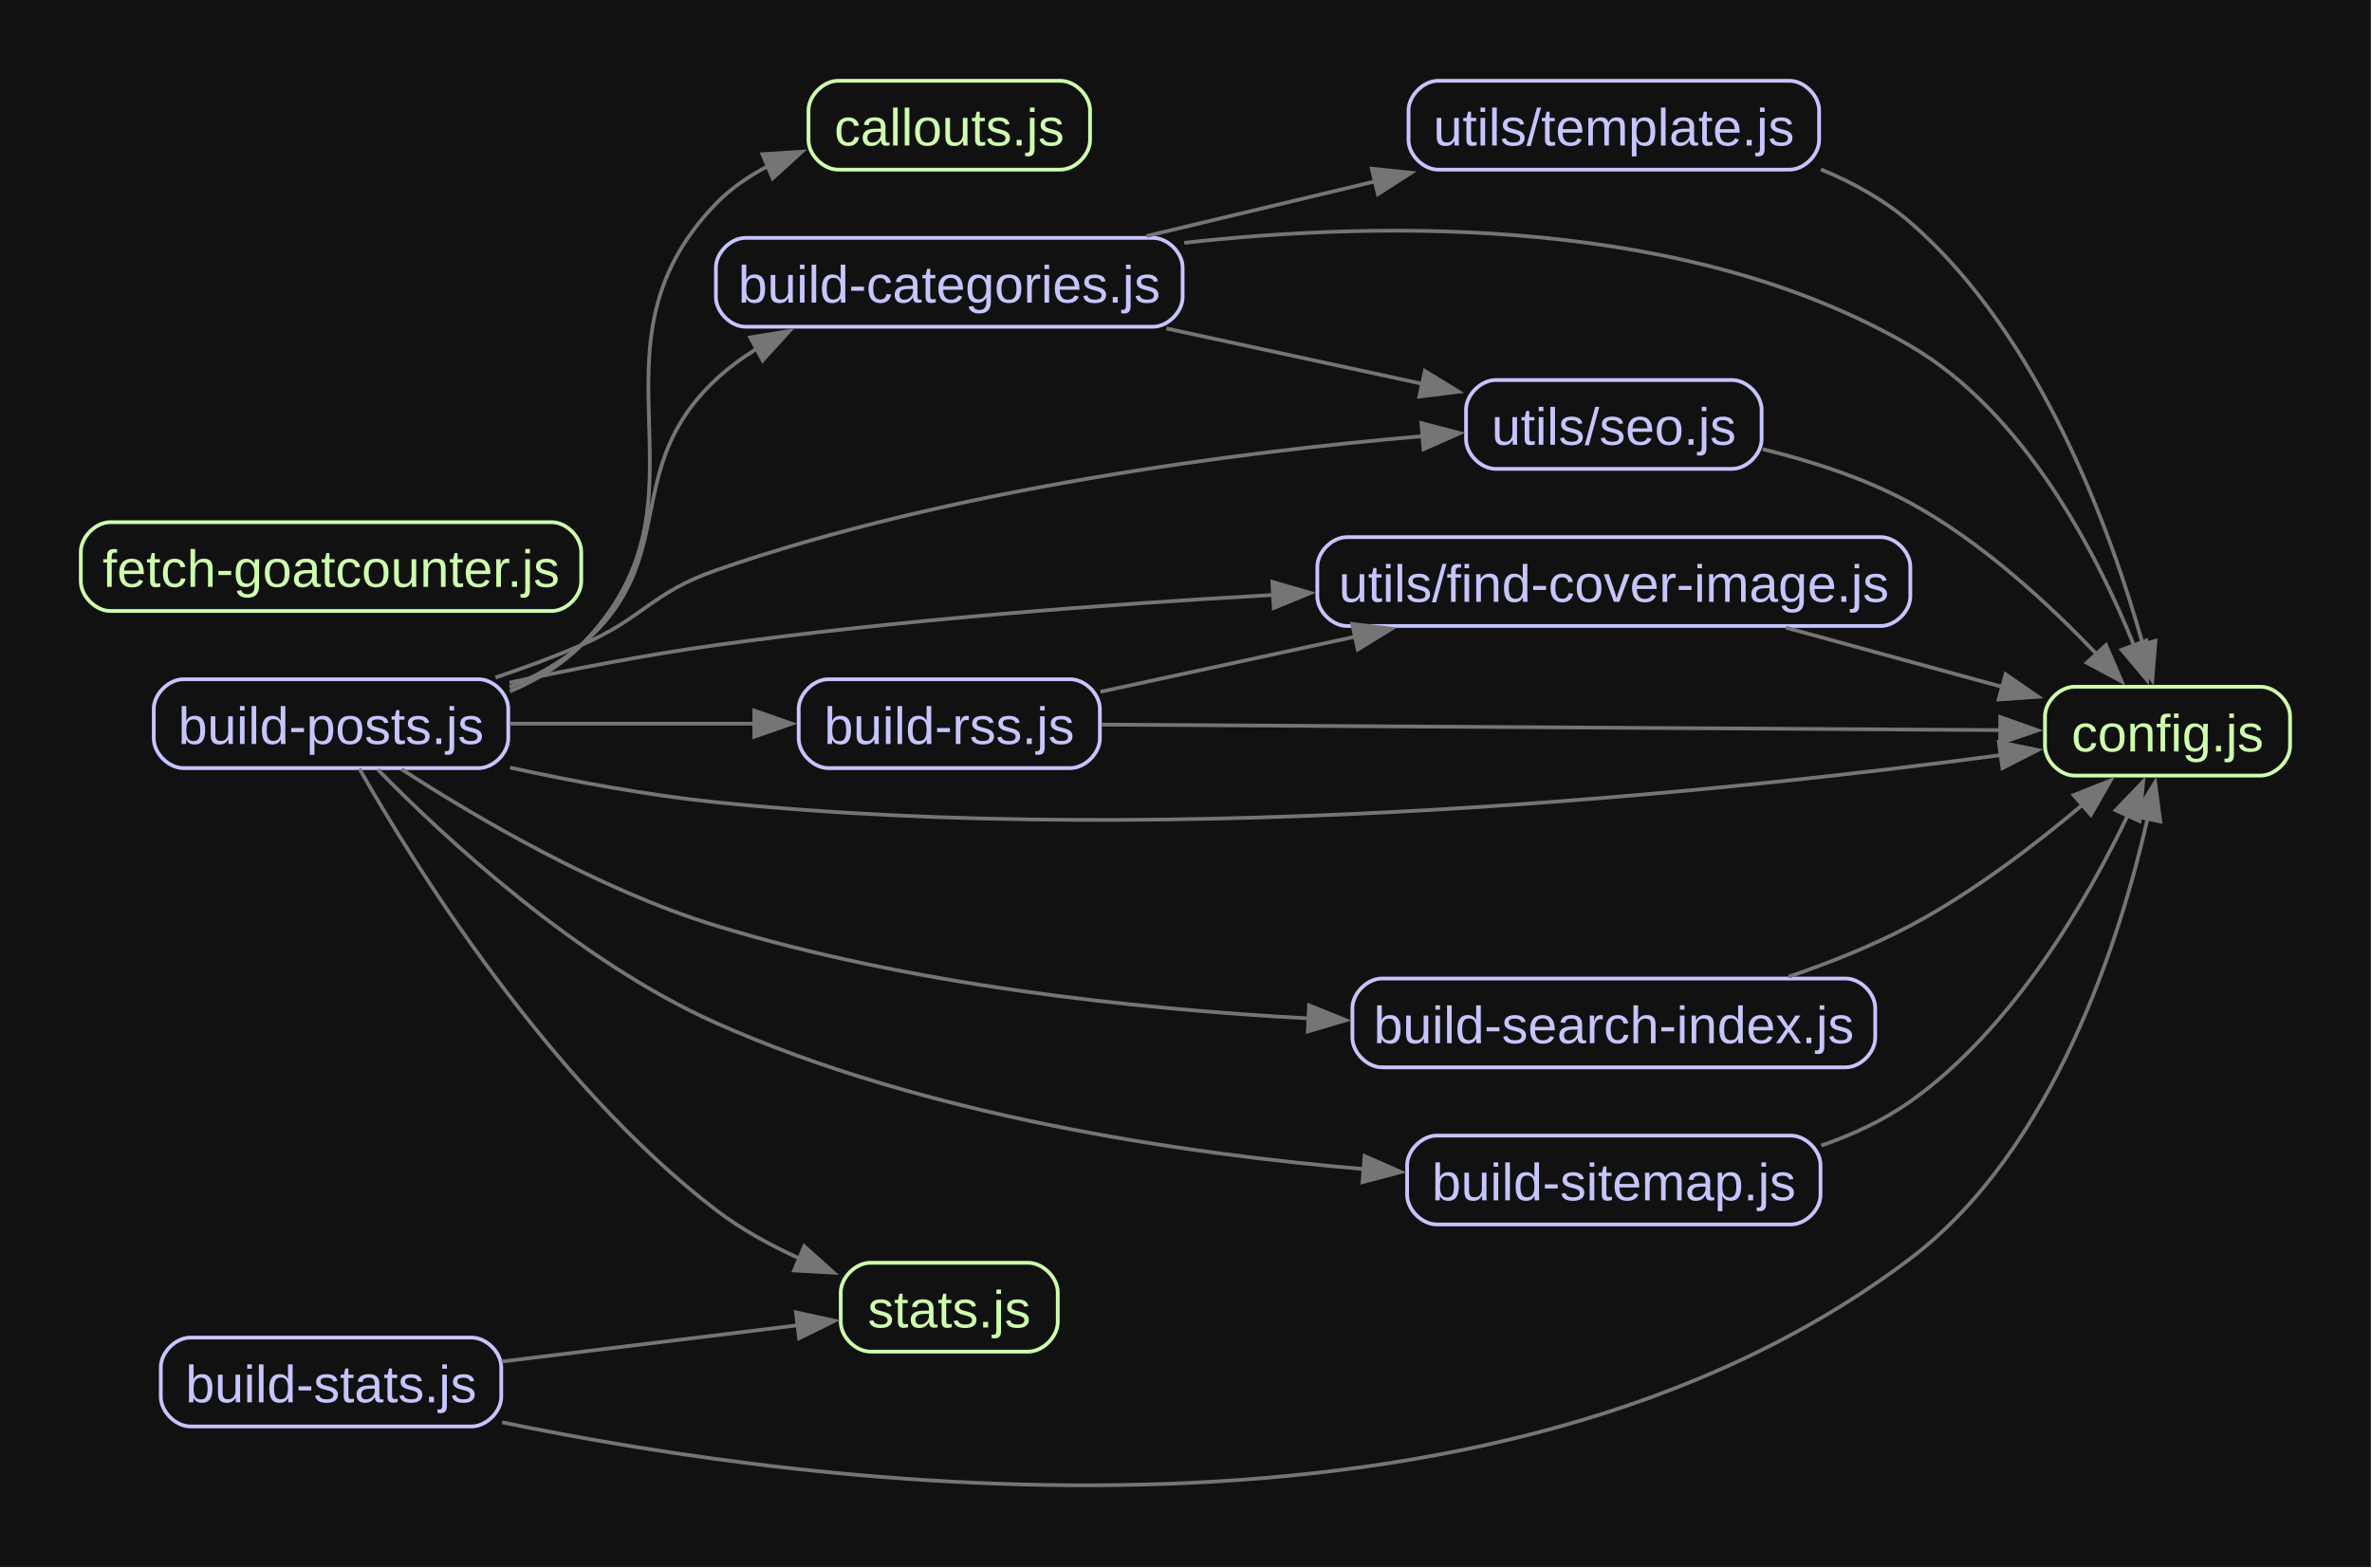
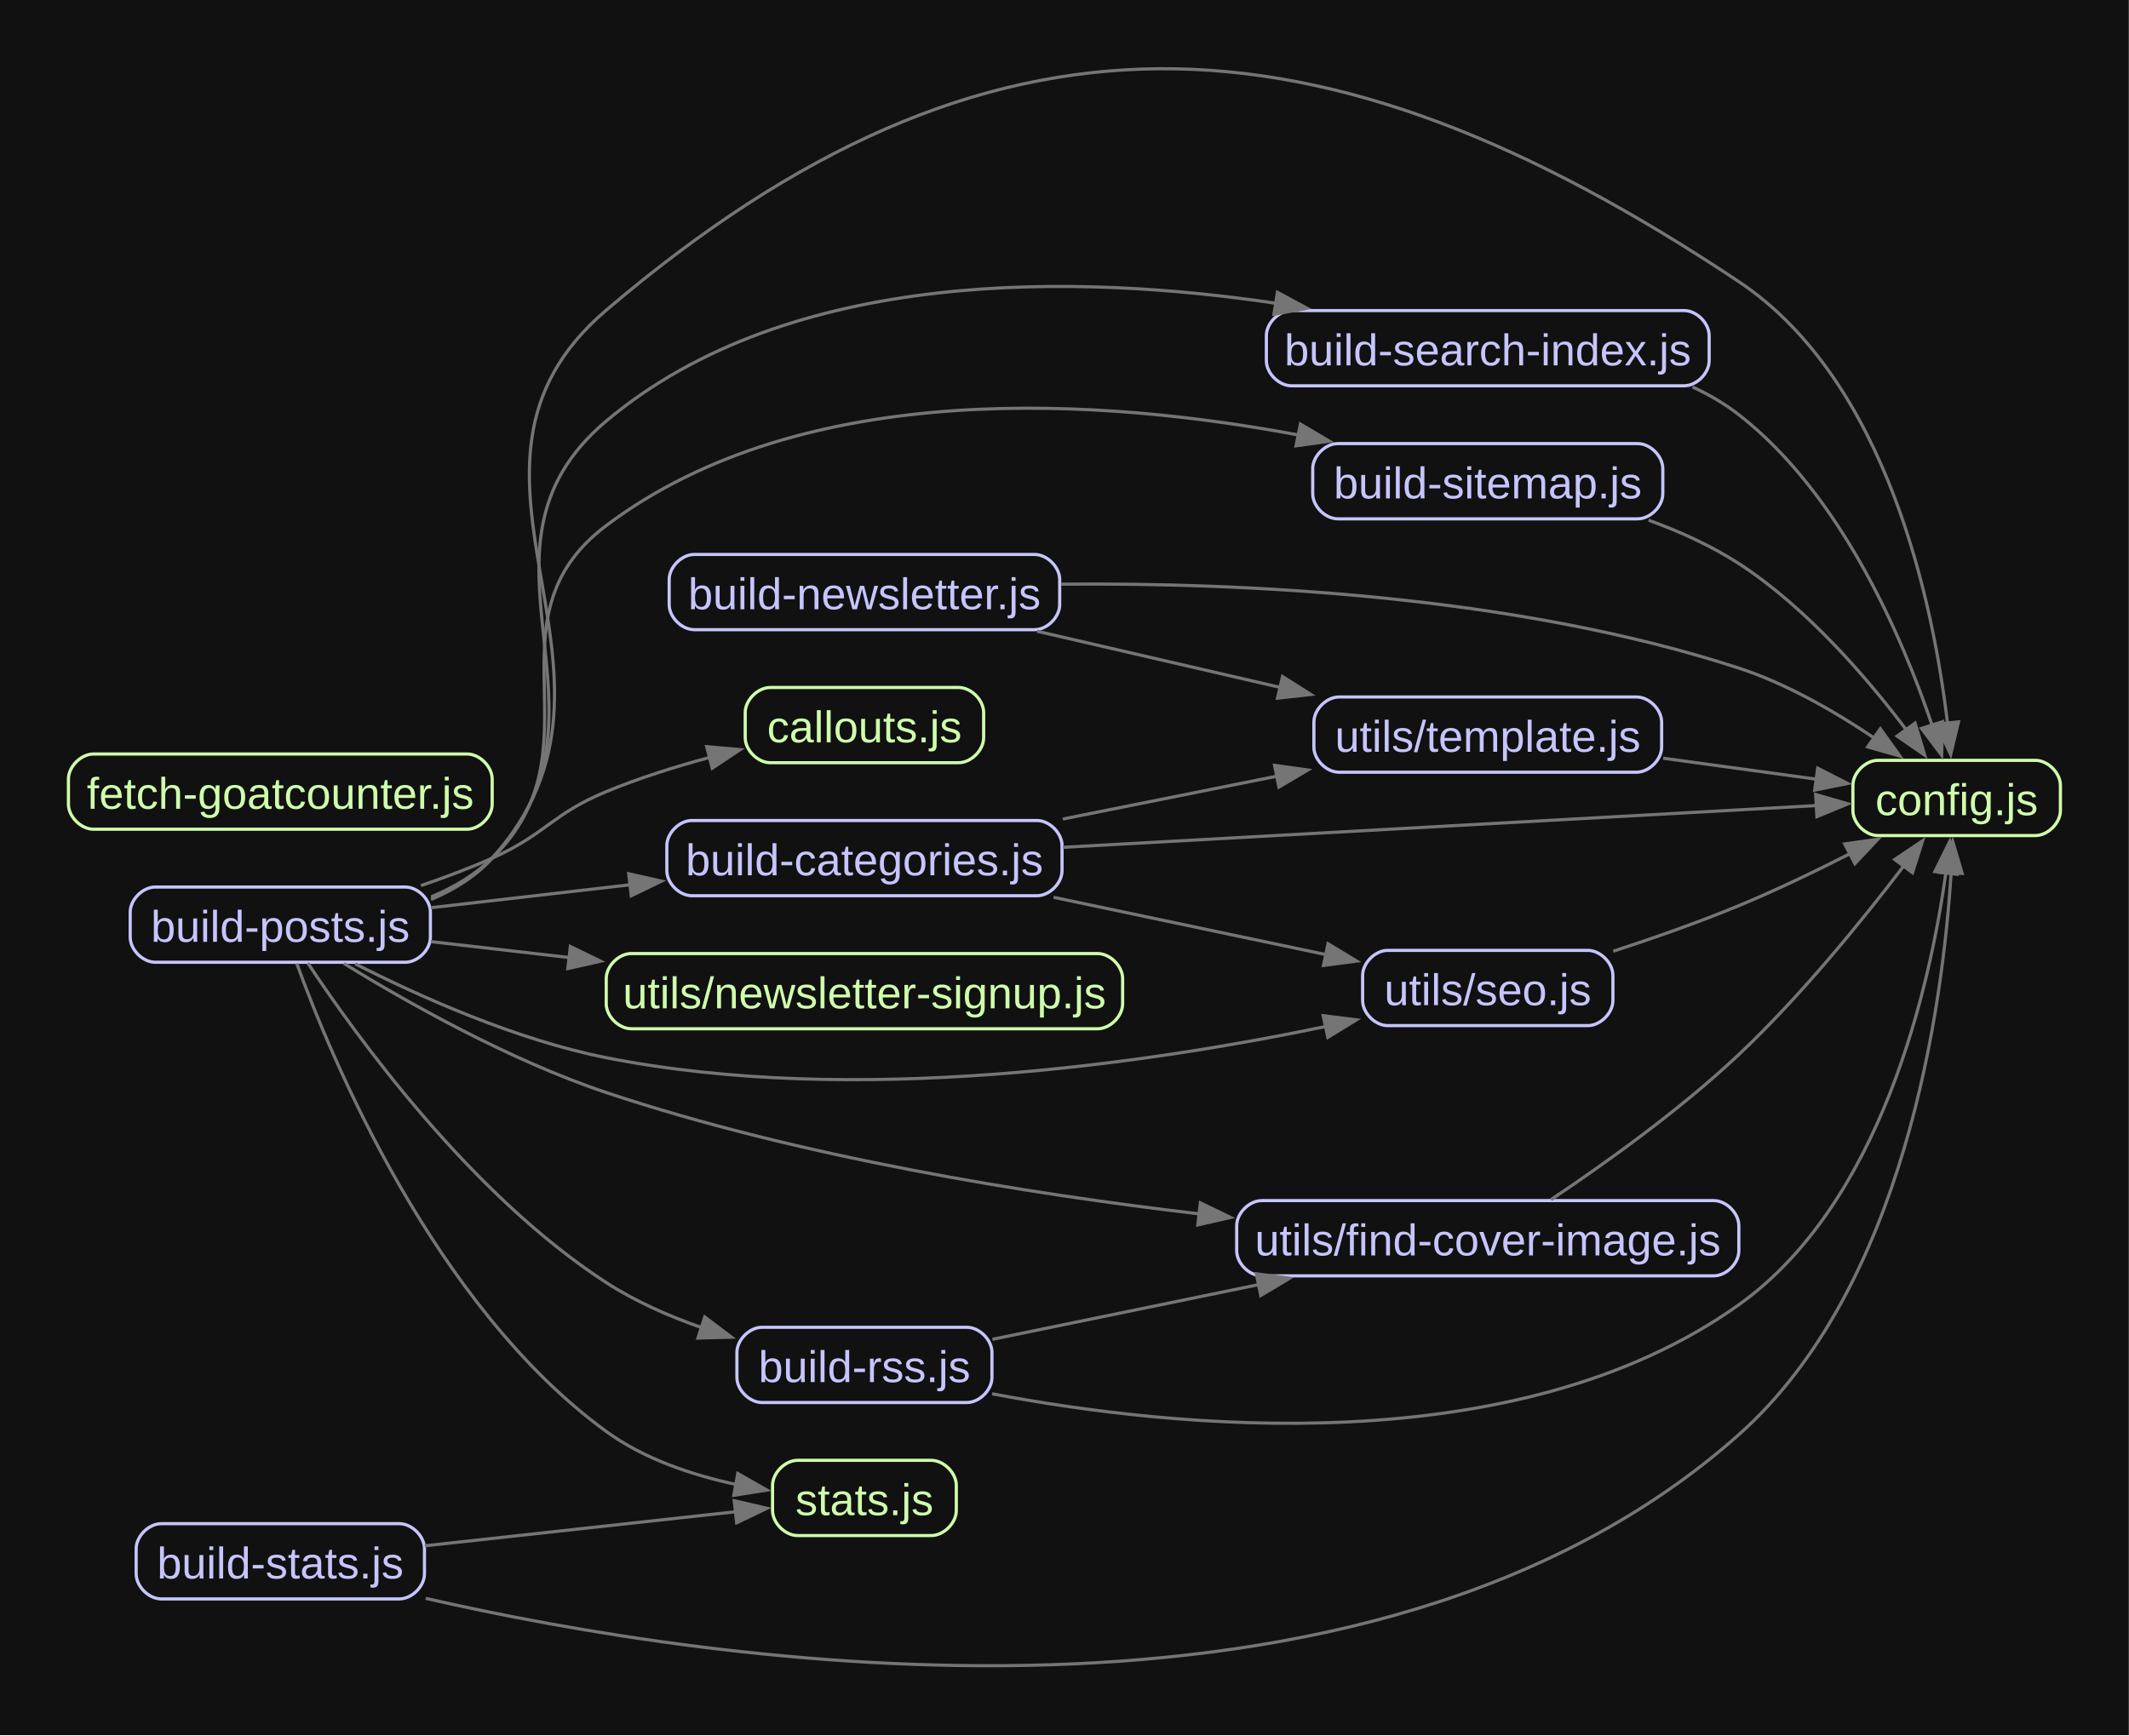
- <svg xmlns="http://www.w3.org/2000/svg" width="634pt" height="419pt" viewBox="0.00 0.00 634.00 419.00">
-   <g id="graph0" class="graph" transform="scale(1 1) rotate(0) translate(21.6 397.33)">
-     <polygon fill="#111111" stroke="none" points="-21.6,21.6 -21.6,-397.33 612.1,-397.33 612.1,21.6 -21.6,21.6" />
+ <svg xmlns="http://www.w3.org/2000/svg" width="672pt" height="548pt" viewBox="0.00 0.00 672.00 548.00">
+   <g id="graph0" class="graph" transform="scale(1 1) rotate(0) translate(21.6 526.21)">
+     <polygon fill="#111111" stroke="none" points="-21.6,21.6 -21.6,-526.21 650.35,-526.21 650.35,21.6 -21.6,21.6" />
    <g id="node1" class="node">
-       <path fill="none" stroke="#c6c5fe" d="M286.58,-333.73C286.58,-333.73 177.67,-333.73 177.67,-333.73 173.71,-333.73 169.75,-329.77 169.75,-325.82 169.75,-325.82 169.75,-317.9 169.75,-317.9 169.75,-313.94 173.71,-309.98 177.67,-309.98 177.67,-309.98 286.58,-309.98 286.58,-309.98 290.54,-309.98 294.5,-313.94 294.5,-317.9 294.5,-317.9 294.5,-325.82 294.5,-325.82 294.5,-329.77 290.54,-333.73 286.58,-333.73" />
-       <text xml:space="preserve" text-anchor="middle" x="232.12" y="-316.43" font-family="Arial" font-size="14.00" fill="#c6c5fe">build-categories.js</text>
+       <path fill="none" stroke="#c6c5fe" d="M305.71,-267.16C305.71,-267.16 196.79,-267.16 196.79,-267.16 192.83,-267.16 188.88,-263.2 188.88,-259.24 188.88,-259.24 188.88,-251.32 188.88,-251.32 188.88,-247.36 192.83,-243.41 196.79,-243.41 196.79,-243.41 305.71,-243.41 305.71,-243.41 309.67,-243.41 313.62,-247.36 313.62,-251.32 313.62,-251.32 313.62,-259.24 313.62,-259.24 313.62,-263.2 309.67,-267.16 305.71,-267.16" />
+       <text xml:space="preserve" text-anchor="middle" x="251.25" y="-249.86" font-family="Arial" font-size="14.00" fill="#c6c5fe">build-categories.js</text>
    </g>
    <g id="node2" class="node">
-       <path fill="none" stroke="#cfffac" d="M582.58,-213.73C582.58,-213.73 532.92,-213.73 532.92,-213.73 528.96,-213.73 525,-209.77 525,-205.82 525,-205.82 525,-197.9 525,-197.9 525,-193.94 528.96,-189.98 532.92,-189.98 532.92,-189.98 582.58,-189.98 582.58,-189.98 586.54,-189.98 590.5,-193.94 590.5,-197.9 590.5,-197.9 590.5,-205.82 590.5,-205.82 590.5,-209.77 586.54,-213.73 582.58,-213.73" />
-       <text xml:space="preserve" text-anchor="middle" x="557.75" y="-196.43" font-family="Arial" font-size="14.00" fill="#cfffac">config.js</text>
+       <path fill="none" stroke="#cfffac" d="M620.83,-286.16C620.83,-286.16 571.17,-286.16 571.17,-286.16 567.21,-286.16 563.25,-282.2 563.25,-278.24 563.25,-278.24 563.25,-270.32 563.25,-270.32 563.25,-266.36 567.21,-262.41 571.17,-262.41 571.17,-262.41 620.83,-262.41 620.83,-262.41 624.79,-262.41 628.75,-266.36 628.75,-270.32 628.75,-270.32 628.75,-278.24 628.75,-278.24 628.75,-282.2 624.79,-286.16 620.83,-286.16" />
+       <text xml:space="preserve" text-anchor="middle" x="596" y="-268.86" font-family="Arial" font-size="14.00" fill="#cfffac">config.js</text>
    </g>
    <g id="edge1" class="edge">
-       <path fill="none" stroke="#757575" d="M294.94,-332.41C349.72,-338.52 429.96,-339.27 489,-304.86 519.65,-286.99 539.01,-249.08 548.85,-224.58" />
-       <polygon fill="#757575" stroke="#757575" points="552.03,-226.08 552.29,-215.49 545.48,-223.61 552.03,-226.08" />
+       <path fill="none" stroke="#757575" d="M313.92,-258.7C382.58,-262.51 491.78,-268.56 551.86,-271.89" />
+       <polygon fill="#757575" stroke="#757575" points="551.5,-275.37 561.68,-272.43 551.89,-268.38 551.5,-275.37" />
    </g>
    <g id="node3" class="node">
-       <path fill="none" stroke="#c6c5fe" d="M441.33,-295.73C441.33,-295.73 378.17,-295.73 378.17,-295.73 374.21,-295.73 370.25,-291.77 370.25,-287.82 370.25,-287.82 370.25,-279.9 370.25,-279.9 370.25,-275.94 374.21,-271.98 378.17,-271.98 378.17,-271.98 441.33,-271.98 441.33,-271.98 445.29,-271.98 449.25,-275.94 449.25,-279.9 449.25,-279.9 449.25,-287.82 449.25,-287.82 449.25,-291.77 445.29,-295.73 441.33,-295.73" />
-       <text xml:space="preserve" text-anchor="middle" x="409.75" y="-278.43" font-family="Arial" font-size="14.00" fill="#c6c5fe">utils/seo.js</text>
+       <path fill="none" stroke="#c6c5fe" d="M479.58,-226.16C479.58,-226.16 416.42,-226.16 416.42,-226.16 412.46,-226.16 408.5,-222.2 408.5,-218.24 408.5,-218.24 408.5,-210.32 408.5,-210.32 408.5,-206.36 412.46,-202.41 416.42,-202.41 416.42,-202.41 479.58,-202.41 479.58,-202.41 483.54,-202.41 487.5,-206.36 487.5,-210.32 487.5,-210.32 487.5,-218.24 487.5,-218.24 487.5,-222.2 483.54,-226.16 479.58,-226.16" />
+       <text xml:space="preserve" text-anchor="middle" x="448" y="-208.86" font-family="Arial" font-size="14.00" fill="#c6c5fe">utils/seo.js</text>
    </g>
    <g id="edge2" class="edge">
-       <path fill="none" stroke="#757575" d="M290.15,-309.52C312.22,-304.74 337.27,-299.32 358.64,-294.7" />
-       <polygon fill="#757575" stroke="#757575" points="359.25,-298.15 368.28,-292.61 357.77,-291.31 359.25,-298.15" />
+       <path fill="none" stroke="#757575" d="M310.95,-242.92C338.36,-237.15 370.66,-230.35 396.91,-224.83" />
+       <polygon fill="#757575" stroke="#757575" points="397.58,-228.26 406.64,-222.78 396.14,-221.41 397.58,-228.26" />
    </g>
    <g id="node4" class="node">
-       <path fill="none" stroke="#c6c5fe" d="M456.71,-375.73C456.71,-375.73 362.79,-375.73 362.79,-375.73 358.83,-375.73 354.88,-371.77 354.88,-367.82 354.88,-367.82 354.88,-359.9 354.88,-359.9 354.88,-355.94 358.83,-351.98 362.79,-351.98 362.79,-351.98 456.71,-351.98 456.71,-351.98 460.67,-351.98 464.62,-355.94 464.62,-359.9 464.62,-359.9 464.62,-367.82 464.62,-367.82 464.62,-371.77 460.67,-375.73 456.71,-375.73" />
-       <text xml:space="preserve" text-anchor="middle" x="409.75" y="-358.43" font-family="Arial" font-size="14.00" fill="#c6c5fe">utils/template.js</text>
+       <path fill="none" stroke="#c6c5fe" d="M494.96,-306.16C494.96,-306.16 401.04,-306.16 401.04,-306.16 397.08,-306.16 393.12,-302.2 393.12,-298.24 393.12,-298.24 393.12,-290.32 393.12,-290.32 393.12,-286.36 397.08,-282.41 401.04,-282.41 401.04,-282.41 494.96,-282.41 494.96,-282.41 498.92,-282.41 502.88,-286.36 502.88,-290.32 502.88,-290.32 502.88,-298.24 502.88,-298.24 502.88,-302.2 498.92,-306.16 494.96,-306.16" />
+       <text xml:space="preserve" text-anchor="middle" x="448" y="-288.86" font-family="Arial" font-size="14.00" fill="#c6c5fe">utils/template.js</text>
    </g>
    <g id="edge3" class="edge">
-       <path fill="none" stroke="#757575" d="M284.87,-334.23C304.08,-338.83 326.07,-344.09 346.15,-348.89" />
-       <polygon fill="#757575" stroke="#757575" points="345.06,-352.23 355.6,-351.15 346.69,-345.42 345.06,-352.23" />
+       <path fill="none" stroke="#757575" d="M313.87,-267.62C335.41,-271.93 359.66,-276.79 381.51,-281.17" />
+       <polygon fill="#757575" stroke="#757575" points="380.71,-284.57 391.2,-283.11 382.08,-277.71 380.71,-284.57" />
+     </g>
+     <g id="edge23" class="edge">
+       <path fill="none" stroke="#757575" d="M487.61,-225.89C500.38,-230.05 514.55,-235.02 527.25,-240.28 538.95,-245.13 551.43,-251.14 562.45,-256.75" />
+       <polygon fill="#757575" stroke="#757575" points="560.66,-259.76 571.15,-261.26 563.88,-253.55 560.66,-259.76" />
+     </g>
+     <g id="edge24" class="edge">
+       <path fill="none" stroke="#757575" d="M503.37,-286.83C519.39,-284.64 536.69,-282.27 551.9,-280.18" />
+       <polygon fill="#757575" stroke="#757575" points="552.14,-283.68 561.57,-278.86 551.19,-276.75 552.14,-283.68" />
+     </g>
+     <g id="node5" class="node">
+       <path fill="none" stroke="#c6c5fe" d="M304.96,-351.16C304.96,-351.16 197.54,-351.16 197.54,-351.16 193.58,-351.16 189.62,-347.2 189.62,-343.24 189.62,-343.24 189.62,-335.32 189.62,-335.32 189.62,-331.36 193.58,-327.41 197.54,-327.41 197.54,-327.41 304.96,-327.41 304.96,-327.41 308.92,-327.41 312.88,-331.36 312.88,-335.32 312.88,-335.32 312.88,-343.24 312.88,-343.24 312.88,-347.2 308.92,-351.16 304.96,-351.16" />
+       <text xml:space="preserve" text-anchor="middle" x="251.25" y="-333.86" font-family="Arial" font-size="14.00" fill="#c6c5fe">build-newsletter.js</text>
+     </g>
+     <g id="edge4" class="edge">
+       <path fill="none" stroke="#757575" d="M313.37,-341.78C370.16,-342.3 456.41,-338.41 527.25,-315.28 542.51,-310.3 557.95,-301.33 570.22,-293.05" />
+       <polygon fill="#757575" stroke="#757575" points="571.92,-296.13 578.09,-287.51 567.9,-290.4 571.92,-296.13" />
+     </g>
+     <g id="edge5" class="edge">
+       <path fill="none" stroke="#757575" d="M305.72,-326.92C329.45,-321.44 357.58,-314.94 382.47,-309.19" />
+       <polygon fill="#757575" stroke="#757575" points="383.22,-312.61 392.17,-306.95 381.64,-305.79 383.22,-312.61" />
+     </g>
+     <g id="node6" class="node">
+       <path fill="none" stroke="#c6c5fe" d="M106.33,-246.16C106.33,-246.16 27.42,-246.16 27.42,-246.16 23.46,-246.16 19.5,-242.2 19.5,-238.24 19.5,-238.24 19.5,-230.32 19.5,-230.32 19.5,-226.36 23.46,-222.41 27.42,-222.41 27.42,-222.41 106.33,-222.41 106.33,-222.41 110.29,-222.41 114.25,-226.36 114.25,-230.32 114.25,-230.32 114.25,-238.24 114.25,-238.24 114.25,-242.2 110.29,-246.16 106.33,-246.16" />
+       <text xml:space="preserve" text-anchor="middle" x="66.88" y="-228.86" font-family="Arial" font-size="14.00" fill="#c6c5fe">build-posts.js</text>
+     </g>
+     <g id="edge6" class="edge">
+       <path fill="none" stroke="#757575" d="M114.37,-239.63C133.51,-241.84 156.15,-244.44 177.4,-246.89" />
+       <polygon fill="#757575" stroke="#757575" points="176.85,-250.35 187.19,-248.02 177.65,-243.4 176.85,-250.35" />
+     </g>
+     <g id="edge11" class="edge">
+       <path fill="none" stroke="#757575" d="M114.44,-242.23C121.71,-245.28 128.53,-249.49 133.75,-255.28 186.34,-313.61 109.96,-377.36 169.75,-428.28 290.76,-531.33 395.04,-525.5 527.25,-437.28 574.43,-405.8 588.8,-334.64 593.14,-297.63" />
+       <polygon fill="#757575" stroke="#757575" points="596.59,-298.3 594.11,-288 589.63,-297.6 596.59,-298.3" />
+     </g>
+     <g id="edge15" class="edge">
+       <path fill="none" stroke="#757575" d="M90.53,-221.91C110.66,-211.68 141.23,-197.93 169.75,-192.28 248.18,-176.75 341.15,-190.51 397.03,-202.17" />
+       <polygon fill="#757575" stroke="#757575" points="396.05,-205.54 406.56,-204.23 397.52,-198.7 396.05,-205.54" />
+     </g>
+     <g id="node7" class="node">
+       <path fill="none" stroke="#c6c5fe" d="M283.58,-107.16C283.58,-107.16 218.92,-107.16 218.92,-107.16 214.96,-107.16 211,-103.2 211,-99.24 211,-99.24 211,-91.32 211,-91.32 211,-87.36 214.96,-83.41 218.92,-83.41 218.92,-83.41 283.58,-83.41 283.58,-83.41 287.54,-83.41 291.5,-87.36 291.5,-91.32 291.5,-91.32 291.5,-99.24 291.5,-99.24 291.5,-103.2 287.54,-107.16 283.58,-107.16" />
+       <text xml:space="preserve" text-anchor="middle" x="251.25" y="-89.86" font-family="Arial" font-size="14.00" fill="#c6c5fe">build-rss.js</text>
+     </g>
+     <g id="edge7" class="edge">
+       <path fill="none" stroke="#757575" d="M75.57,-222.15C90.79,-199.15 126.96,-148.99 169.75,-121.28 178.9,-115.35 189.51,-110.68 199.96,-107.03" />
+       <polygon fill="#757575" stroke="#757575" points="200.84,-110.42 209.29,-104.04 198.7,-103.76 200.84,-110.42" />
+     </g>
+     <g id="node8" class="node">
+       <path fill="none" stroke="#c6c5fe" d="M509.96,-428.16C509.96,-428.16 386.04,-428.16 386.04,-428.16 382.08,-428.16 378.12,-424.2 378.12,-420.24 378.12,-420.24 378.12,-412.32 378.12,-412.32 378.12,-408.36 382.08,-404.41 386.04,-404.41 386.04,-404.41 509.96,-404.41 509.96,-404.41 513.92,-404.41 517.88,-408.36 517.88,-412.32 517.88,-412.32 517.88,-420.24 517.88,-420.24 517.88,-424.2 513.92,-428.16 509.96,-428.16" />
+       <text xml:space="preserve" text-anchor="middle" x="448" y="-410.86" font-family="Arial" font-size="14.00" fill="#c6c5fe">build-search-index.js</text>
+     </g>
+     <g id="edge8" class="edge">
+       <path fill="none" stroke="#757575" d="M114.54,-242.59C121.7,-245.6 128.46,-249.7 133.75,-255.28 177.36,-301.28 121.24,-352.49 169.75,-393.28 227.95,-442.22 319.44,-439.66 381.25,-430.44" />
+       <polygon fill="#757575" stroke="#757575" points="381.61,-433.92 390.94,-428.89 380.51,-427.01 381.61,-433.92" />
+     </g>
+     <g id="node9" class="node">
+       <path fill="none" stroke="#c6c5fe" d="M495.33,-386.16C495.33,-386.16 400.67,-386.16 400.67,-386.16 396.71,-386.16 392.75,-382.2 392.75,-378.24 392.75,-378.24 392.75,-370.32 392.75,-370.32 392.75,-366.36 396.71,-362.41 400.67,-362.41 400.67,-362.41 495.33,-362.41 495.33,-362.41 499.29,-362.41 503.25,-366.36 503.25,-370.32 503.25,-370.32 503.25,-378.24 503.25,-378.24 503.25,-382.2 499.29,-386.16 495.33,-386.16" />
+       <text xml:space="preserve" text-anchor="middle" x="448" y="-368.86" font-family="Arial" font-size="14.00" fill="#c6c5fe">build-sitemap.js</text>
+     </g>
+     <g id="edge9" class="edge">
+       <path fill="none" stroke="#757575" d="M114.53,-243.07C121.61,-246.03 128.34,-249.99 133.75,-255.28 169.01,-289.78 130.34,-330.6 169.75,-360.28 232.45,-407.5 327.58,-400.3 388.51,-388.82" />
+       <polygon fill="#757575" stroke="#757575" points="388.86,-392.32 397.99,-386.93 387.49,-385.45 388.86,-392.32" />
+     </g>
+     <g id="node10" class="node">
+       <path fill="none" stroke="#cfffac" d="M280.96,-309.16C280.96,-309.16 221.54,-309.16 221.54,-309.16 217.58,-309.16 213.62,-305.2 213.62,-301.24 213.62,-301.24 213.62,-293.32 213.62,-293.32 213.62,-289.36 217.58,-285.41 221.54,-285.41 221.54,-285.41 280.96,-285.41 280.96,-285.41 284.92,-285.41 288.88,-289.36 288.88,-293.32 288.88,-293.32 288.88,-301.24 288.88,-301.24 288.88,-305.2 284.92,-309.16 280.96,-309.16" />
+       <text xml:space="preserve" text-anchor="middle" x="251.25" y="-291.86" font-family="Arial" font-size="14.00" fill="#cfffac">callouts.js</text>
+     </g>
+     <g id="edge10" class="edge">
+       <path fill="none" stroke="#757575" d="M111.26,-246.61C118.86,-249.2 126.62,-252.11 133.75,-255.28 150.68,-262.81 152.63,-269.21 169.75,-276.28 180.05,-280.54 191.46,-284.13 202.37,-287.08" />
+       <polygon fill="#757575" stroke="#757575" points="201.47,-290.47 212.03,-289.55 203.21,-283.68 201.47,-290.47" />
+     </g>
+     <g id="node11" class="node">
+       <path fill="none" stroke="#cfffac" d="M272.33,-65.16C272.33,-65.16 230.17,-65.16 230.17,-65.16 226.21,-65.16 222.25,-61.2 222.25,-57.24 222.25,-57.24 222.25,-49.32 222.25,-49.32 222.25,-45.36 226.21,-41.41 230.17,-41.41 230.17,-41.41 272.33,-41.41 272.33,-41.41 276.29,-41.41 280.25,-45.36 280.25,-49.32 280.25,-49.32 280.25,-57.24 280.25,-57.24 280.25,-61.2 276.29,-65.16 272.33,-65.16" />
+       <text xml:space="preserve" text-anchor="middle" x="251.25" y="-47.86" font-family="Arial" font-size="14.00" fill="#cfffac">stats.js</text>
+     </g>
+     <g id="edge12" class="edge">
+       <path fill="none" stroke="#757575" d="M72.06,-222.05C83,-191.95 115.45,-113.83 169.75,-74.28 181.61,-65.64 196.73,-60.55 210.65,-57.56" />
+       <polygon fill="#757575" stroke="#757575" points="211.27,-61 220.48,-55.77 210.02,-54.12 211.27,-61" />
+     </g>
+     <g id="node12" class="node">
+       <path fill="none" stroke="#c6c5fe" d="M519.33,-147.16C519.33,-147.16 376.67,-147.16 376.67,-147.16 372.71,-147.16 368.75,-143.2 368.75,-139.24 368.75,-139.24 368.75,-131.32 368.75,-131.32 368.75,-127.36 372.71,-123.41 376.67,-123.41 376.67,-123.41 519.33,-123.41 519.33,-123.41 523.29,-123.41 527.25,-127.36 527.25,-131.32 527.25,-131.32 527.25,-139.24 527.25,-139.24 527.25,-143.2 523.29,-147.16 519.33,-147.16" />
+       <text xml:space="preserve" text-anchor="middle" x="448" y="-129.86" font-family="Arial" font-size="14.00" fill="#c6c5fe">utils/find-cover-image.js</text>
+     </g>
+     <g id="edge13" class="edge">
+       <path fill="none" stroke="#757575" d="M86.97,-222C106.86,-209.78 139.3,-191.44 169.75,-181.28 230.59,-160.98 302.04,-149.4 357.17,-142.94" />
+       <polygon fill="#757575" stroke="#757575" points="357.28,-146.45 366.82,-141.84 356.49,-139.49 357.28,-146.45" />
+     </g>
+     <g id="node13" class="node">
+       <path fill="none" stroke="#cfffac" d="M324.83,-225.16C324.83,-225.16 177.67,-225.16 177.67,-225.16 173.71,-225.16 169.75,-221.2 169.75,-217.24 169.75,-217.24 169.75,-209.32 169.75,-209.32 169.75,-205.36 173.71,-201.41 177.67,-201.41 177.67,-201.41 324.83,-201.41 324.83,-201.41 328.79,-201.41 332.75,-205.36 332.75,-209.32 332.75,-209.32 332.75,-217.24 332.75,-217.24 332.75,-221.2 328.79,-225.16 324.83,-225.16" />
+       <text xml:space="preserve" text-anchor="middle" x="251.25" y="-207.86" font-family="Arial" font-size="14.00" fill="#cfffac">utils/newsletter-signup.js</text>
+     </g>
+     <g id="edge14" class="edge">
+       <path fill="none" stroke="#757575" d="M114.37,-228.93C127.87,-227.37 143.11,-225.62 158.38,-223.86" />
+       <polygon fill="#757575" stroke="#757575" points="158.43,-227.38 167.97,-222.75 157.63,-220.42 158.43,-227.38" />
+     </g>
+     <g id="edge16" class="edge">
+       <path fill="none" stroke="#757575" d="M291.55,-86.17C349.06,-75.25 456.93,-64.12 527.25,-114.28 572.28,-146.4 587.56,-214.6 592.61,-250.71" />
+       <polygon fill="#757575" stroke="#757575" points="589.12,-251.03 593.81,-260.53 596.07,-250.18 589.12,-251.03" />
+     </g>
+     <g id="edge17" class="edge">
+       <path fill="none" stroke="#757575" d="M291.66,-103.37C315.8,-108.33 347.41,-114.82 375.81,-120.66" />
+       <polygon fill="#757575" stroke="#757575" points="374.94,-124.05 385.44,-122.64 376.35,-117.2 374.94,-124.05" />
+     </g>
+     <g id="edge18" class="edge">
+       <path fill="none" stroke="#757575" d="M512.63,-404.04C517.85,-401.62 522.81,-398.74 527.25,-395.28 559.69,-370.04 578.99,-324.64 588.26,-297.21" />
+       <polygon fill="#757575" stroke="#757575" points="591.56,-298.36 591.26,-287.77 584.89,-296.24 591.56,-298.36" />
+     </g>
+     <g id="edge19" class="edge">
+       <path fill="none" stroke="#757575" d="M498.76,-361.98C508.63,-358.4 518.6,-353.89 527.25,-348.28 548.75,-334.34 567.92,-311.98 580.33,-295.49" />
+       <polygon fill="#757575" stroke="#757575" points="582.88,-297.93 585.93,-287.78 577.22,-293.81 582.88,-297.93" />
+     </g>
+     <g id="edge22" class="edge">
+       <path fill="none" stroke="#757575" d="M467.99,-147.49C484.47,-158.51 508.55,-175.65 527.25,-193.28 546.87,-211.78 566.32,-235.77 579.31,-252.83" />
+       <polygon fill="#757575" stroke="#757575" points="576.46,-254.86 585.26,-260.77 582.06,-250.67 576.46,-254.86" />
+     </g>
+     <g id="node14" class="node">
+       <path fill="none" stroke="#c6c5fe" d="M104.46,-45.16C104.46,-45.16 29.29,-45.16 29.29,-45.16 25.33,-45.16 21.38,-41.2 21.38,-37.24 21.38,-37.24 21.38,-29.32 21.38,-29.32 21.38,-25.36 25.33,-21.41 29.29,-21.41 29.29,-21.41 104.46,-21.41 104.46,-21.41 108.42,-21.41 112.38,-25.36 112.38,-29.32 112.38,-29.32 112.38,-37.24 112.38,-37.24 112.38,-41.2 108.42,-45.16 104.46,-45.16" />
+       <text xml:space="preserve" text-anchor="middle" x="66.88" y="-27.86" font-family="Arial" font-size="14.00" fill="#c6c5fe">build-stats.js</text>
    </g>
    <g id="edge20" class="edge">
-       <path fill="none" stroke="#757575" d="M449.54,-277.25C462.58,-274.06 476.89,-269.44 489,-262.86 508.17,-252.45 526.33,-235.57 539.02,-222.2" />
-       <polygon fill="#757575" stroke="#757575" points="541.31,-224.88 545.5,-215.14 536.16,-220.14 541.31,-224.88" />
+       <path fill="none" stroke="#757575" d="M112.77,-21.58C203.53,-0.88 410.13,30.84 527.25,-73.28 579.74,-119.94 591.62,-208.64 594.27,-250.84" />
+       <polygon fill="#757575" stroke="#757575" points="590.76,-250.79 594.75,-260.61 597.75,-250.45 590.76,-250.79" />
    </g>
    <g id="edge21" class="edge">
-       <path fill="none" stroke="#757575" d="M465.1,-352.05C473.73,-348.49 482.08,-343.86 489,-337.86 523.85,-307.62 542.7,-255.22 551.15,-225.05" />
-       <polygon fill="#757575" stroke="#757575" points="554.52,-225.99 553.68,-215.43 547.75,-224.21 554.52,-225.99" />
+       <path fill="none" stroke="#757575" d="M112.49,-38.17C142.52,-41.47 181.76,-45.77 210.68,-48.94" />
+       <polygon fill="#757575" stroke="#757575" points="210.16,-52.4 220.48,-50.02 210.92,-45.45 210.16,-52.4" />
    </g>
-     <g id="node5" class="node">
-       <path fill="none" stroke="#c6c5fe" d="M106.33,-215.73C106.33,-215.73 27.42,-215.73 27.42,-215.73 23.46,-215.73 19.5,-211.77 19.5,-207.82 19.5,-207.82 19.5,-199.9 19.5,-199.9 19.5,-195.94 23.46,-191.98 27.42,-191.98 27.42,-191.98 106.33,-191.98 106.33,-191.98 110.29,-191.98 114.25,-195.94 114.25,-199.9 114.25,-199.9 114.25,-207.82 114.25,-207.82 114.25,-211.77 110.29,-215.73 106.33,-215.73" />
-       <text xml:space="preserve" text-anchor="middle" x="66.88" y="-198.43" font-family="Arial" font-size="14.00" fill="#c6c5fe">build-posts.js</text>
-     </g>
-     <g id="edge4" class="edge">
-       <path fill="none" stroke="#757575" d="M114.61,-213.59C121.51,-216.44 128.17,-220.11 133.75,-224.86 160.69,-247.79 143.89,-271.71 169.75,-295.86 173.03,-298.92 176.73,-301.66 180.65,-304.09" />
-       <polygon fill="#757575" stroke="#757575" points="178.91,-307.13 189.37,-308.81 182.24,-300.97 178.91,-307.13" />
-     </g>
-     <g id="edge9" class="edge">
-       <path fill="none" stroke="#757575" d="M114.74,-192.12C131.92,-188.37 151.61,-184.71 169.75,-182.86 294,-170.18 441.58,-185.89 513.3,-195.47" />
-       <polygon fill="#757575" stroke="#757575" points="512.67,-198.92 523.06,-196.81 513.62,-191.98 512.67,-198.92" />
-     </g>
-     <g id="edge12" class="edge">
-       <path fill="none" stroke="#757575" d="M110.85,-216.2C118.58,-218.8 126.48,-221.72 133.75,-224.86 150.55,-232.12 152.46,-238.85 169.75,-244.86 232.8,-266.77 309.58,-276.5 358.8,-280.74" />
-       <polygon fill="#757575" stroke="#757575" points="358.32,-284.21 368.57,-281.53 358.89,-277.23 358.32,-284.21" />
-     </g>
-     <g id="node6" class="node">
-       <path fill="none" stroke="#c6c5fe" d="M264.46,-215.73C264.46,-215.73 199.79,-215.73 199.79,-215.73 195.83,-215.73 191.88,-211.77 191.88,-207.82 191.88,-207.82 191.88,-199.9 191.88,-199.9 191.88,-195.94 195.83,-191.98 199.79,-191.98 199.79,-191.98 264.46,-191.98 264.46,-191.98 268.42,-191.98 272.38,-195.94 272.38,-199.9 272.38,-199.9 272.38,-207.82 272.38,-207.82 272.38,-211.77 268.42,-215.73 264.46,-215.73" />
-       <text xml:space="preserve" text-anchor="middle" x="232.12" y="-198.43" font-family="Arial" font-size="14.00" fill="#c6c5fe">build-rss.js</text>
-     </g>
-     <g id="edge5" class="edge">
-       <path fill="none" stroke="#757575" d="M114.66,-203.86C135.17,-203.86 159.29,-203.86 180.25,-203.86" />
-       <polygon fill="#757575" stroke="#757575" points="180.01,-207.36 190.01,-203.86 180.01,-200.36 180.01,-207.36" />
-     </g>
-     <g id="node7" class="node">
-       <path fill="none" stroke="#c6c5fe" d="M471.71,-135.73C471.71,-135.73 347.79,-135.73 347.79,-135.73 343.83,-135.73 339.88,-131.77 339.88,-127.82 339.88,-127.82 339.88,-119.9 339.88,-119.9 339.88,-115.94 343.83,-111.98 347.79,-111.98 347.79,-111.98 471.71,-111.98 471.71,-111.98 475.67,-111.98 479.62,-115.94 479.62,-119.9 479.62,-119.9 479.62,-127.82 479.62,-127.82 479.62,-131.77 475.67,-135.73 471.71,-135.73" />
-       <text xml:space="preserve" text-anchor="middle" x="409.75" y="-118.43" font-family="Arial" font-size="14.00" fill="#c6c5fe">build-search-index.js</text>
-     </g>
-     <g id="edge6" class="edge">
-       <path fill="none" stroke="#757575" d="M85.73,-191.68C105.38,-178.94 138.37,-159.49 169.75,-149.86 221.08,-134.1 281.17,-127.61 328.26,-125.06" />
-       <polygon fill="#757575" stroke="#757575" points="328.3,-128.56 338.12,-124.58 327.96,-121.57 328.3,-128.56" />
-     </g>
-     <g id="node8" class="node">
-       <path fill="none" stroke="#c6c5fe" d="M457.08,-93.73C457.08,-93.73 362.42,-93.73 362.42,-93.73 358.46,-93.73 354.5,-89.77 354.5,-85.82 354.5,-85.82 354.5,-77.9 354.5,-77.9 354.5,-73.94 358.46,-69.98 362.42,-69.98 362.42,-69.98 457.08,-69.98 457.08,-69.98 461.04,-69.98 465,-73.94 465,-77.9 465,-77.9 465,-85.82 465,-85.82 465,-89.77 461.04,-93.73 457.08,-93.73" />
-       <text xml:space="preserve" text-anchor="middle" x="409.75" y="-76.43" font-family="Arial" font-size="14.00" fill="#c6c5fe">build-sitemap.js</text>
-     </g>
-     <g id="edge7" class="edge">
-       <path fill="none" stroke="#757575" d="M79.41,-191.55C97.04,-173.57 132.58,-140.45 169.75,-123.86 225.07,-99.16 293.65,-88.96 343.14,-84.76" />
-       <polygon fill="#757575" stroke="#757575" points="343.14,-88.27 352.84,-84 342.59,-81.29 343.14,-88.27" />
-     </g>
-     <g id="node9" class="node">
-       <path fill="none" stroke="#cfffac" d="M261.83,-375.73C261.83,-375.73 202.42,-375.73 202.42,-375.73 198.46,-375.73 194.5,-371.77 194.5,-367.82 194.5,-367.82 194.5,-359.9 194.5,-359.9 194.5,-355.94 198.46,-351.98 202.42,-351.98 202.42,-351.98 261.83,-351.98 261.83,-351.98 265.79,-351.98 269.75,-355.94 269.75,-359.9 269.75,-359.9 269.75,-367.82 269.75,-367.82 269.75,-371.77 265.79,-375.73 261.83,-375.73" />
-       <text xml:space="preserve" text-anchor="middle" x="232.12" y="-358.43" font-family="Arial" font-size="14.00" fill="#cfffac">callouts.js</text>
-     </g>
-     <g id="edge8" class="edge">
-       <path fill="none" stroke="#757575" d="M114.68,-212.49C121.75,-215.47 128.44,-219.48 133.75,-224.86 172.28,-263.87 131.63,-303.44 169.75,-342.86 173.76,-347 178.62,-350.33 183.83,-353" />
-       <polygon fill="#757575" stroke="#757575" points="182.18,-356.1 192.75,-356.78 184.91,-349.65 182.18,-356.1" />
-     </g>
-     <g id="node10" class="node">
-       <path fill="none" stroke="#cfffac" d="M253.21,-59.73C253.21,-59.73 211.04,-59.73 211.04,-59.73 207.08,-59.73 203.12,-55.77 203.12,-51.82 203.12,-51.82 203.12,-43.9 203.12,-43.9 203.12,-39.94 207.08,-35.98 211.04,-35.98 211.04,-35.98 253.21,-35.98 253.21,-35.98 257.17,-35.98 261.12,-39.94 261.12,-43.9 261.12,-43.9 261.12,-51.82 261.12,-51.82 261.12,-55.77 257.17,-59.73 253.21,-59.73" />
-       <text xml:space="preserve" text-anchor="middle" x="232.12" y="-42.43" font-family="Arial" font-size="14.00" fill="#cfffac">stats.js</text>
-     </g>
-     <g id="edge10" class="edge">
-       <path fill="none" stroke="#757575" d="M74.47,-191.8C88.75,-166.67 124.9,-108.2 169.75,-73.86 176.45,-68.73 184.3,-64.42 192.12,-60.87" />
-       <polygon fill="#757575" stroke="#757575" points="193.35,-64.15 201.24,-57.08 190.66,-57.68 193.35,-64.15" />
-     </g>
-     <g id="node11" class="node">
-       <path fill="none" stroke="#c6c5fe" d="M481.08,-253.73C481.08,-253.73 338.42,-253.73 338.42,-253.73 334.46,-253.73 330.5,-249.77 330.5,-245.82 330.5,-245.82 330.5,-237.9 330.5,-237.9 330.5,-233.94 334.46,-229.98 338.42,-229.98 338.42,-229.98 481.08,-229.98 481.08,-229.98 485.04,-229.98 489,-233.94 489,-237.9 489,-237.9 489,-245.82 489,-245.82 489,-249.77 485.04,-253.73 481.08,-253.73" />
-       <text xml:space="preserve" text-anchor="middle" x="409.75" y="-236.43" font-family="Arial" font-size="14.00" fill="#c6c5fe">utils/find-cover-image.js</text>
-     </g>
-     <g id="edge11" class="edge">
-       <path fill="none" stroke="#757575" d="M114.56,-214.83C131.82,-218.53 151.59,-222.35 169.75,-224.86 218.75,-231.62 273.78,-235.77 318.69,-238.27" />
-       <polygon fill="#757575" stroke="#757575" points="318.48,-241.77 328.66,-238.81 318.86,-234.78 318.48,-241.77" />
-     </g>
-     <g id="edge13" class="edge">
-       <path fill="none" stroke="#757575" d="M272.81,-203.61C333.82,-203.24 450.23,-202.52 513.39,-202.13" />
-       <polygon fill="#757575" stroke="#757575" points="513.04,-205.63 523.02,-202.07 513,-198.63 513.04,-205.63" />
-     </g>
-     <g id="edge14" class="edge">
-       <path fill="none" stroke="#757575" d="M272.54,-212.39C292.62,-216.73 317.6,-222.14 340.67,-227.13" />
-       <polygon fill="#757575" stroke="#757575" points="339.82,-230.52 350.33,-229.22 341.3,-223.68 339.82,-230.52" />
-     </g>
-     <g id="edge15" class="edge">
-       <path fill="none" stroke="#757575" d="M456.51,-136.22C467.45,-139.94 478.88,-144.49 489,-149.86 505.65,-158.69 522.48,-171.58 535.19,-182.31" />
-       <polygon fill="#757575" stroke="#757575" points="532.67,-184.76 542.52,-188.67 537.26,-179.47 532.67,-184.76" />
-     </g>
-     <g id="edge16" class="edge">
-       <path fill="none" stroke="#757575" d="M465.19,-91.07C473.63,-93.98 481.88,-97.82 489,-102.86 516.48,-122.33 536.27,-156.69 547.13,-179.37" />
-       <polygon fill="#757575" stroke="#757575" points="543.89,-180.72 551.23,-188.36 550.26,-177.81 543.89,-180.72" />
-     </g>
-     <g id="edge19" class="edge">
-       <path fill="none" stroke="#757575" d="M455.75,-229.53C474.2,-224.47 495.47,-218.65 513.72,-213.65" />
-       <polygon fill="#757575" stroke="#757575" points="514.46,-217.07 523.18,-211.05 512.61,-210.32 514.46,-217.07" />
-     </g>
-     <g id="node12" class="node">
-       <path fill="none" stroke="#c6c5fe" d="M104.46,-39.73C104.46,-39.73 29.29,-39.73 29.29,-39.73 25.33,-39.73 21.38,-35.77 21.38,-31.82 21.38,-31.82 21.38,-23.9 21.38,-23.9 21.38,-19.94 25.33,-15.98 29.29,-15.98 29.29,-15.98 104.46,-15.98 104.46,-15.98 108.42,-15.98 112.38,-19.94 112.38,-23.9 112.38,-23.9 112.38,-31.82 112.38,-31.82 112.38,-35.77 108.42,-39.73 104.46,-39.73" />
-       <text xml:space="preserve" text-anchor="middle" x="66.88" y="-22.43" font-family="Arial" font-size="14.00" fill="#c6c5fe">build-stats.js</text>
-     </g>
-     <g id="edge17" class="edge">
-       <path fill="none" stroke="#757575" d="M112.63,-17.08C195.98,0.2 376.73,24.13 489,-60.86 527.59,-90.07 545.29,-146.95 552.48,-178.82" />
-       <polygon fill="#757575" stroke="#757575" points="548.97,-179.13 554.43,-188.21 555.82,-177.71 548.97,-179.13" />
-     </g>
-     <g id="edge18" class="edge">
-       <path fill="none" stroke="#757575" d="M112.48,-33.32C137.31,-36.36 167.93,-40.12 191.85,-43.05" />
-       <polygon fill="#757575" stroke="#757575" points="191.14,-46.48 201.49,-44.23 191.99,-39.54 191.14,-46.48" />
-     </g>
-     <g id="node13" class="node">
-       <path fill="none" stroke="#cfffac" d="M125.83,-257.73C125.83,-257.73 7.92,-257.73 7.92,-257.73 3.96,-257.73 0,-253.77 0,-249.82 0,-249.82 0,-241.9 0,-241.9 0,-237.94 3.96,-233.98 7.92,-233.98 7.92,-233.98 125.83,-233.98 125.83,-233.98 129.79,-233.98 133.75,-237.94 133.75,-241.9 133.75,-241.9 133.75,-249.82 133.75,-249.82 133.75,-253.77 129.79,-257.73 125.83,-257.73" />
-       <text xml:space="preserve" text-anchor="middle" x="66.88" y="-240.43" font-family="Arial" font-size="14.00" fill="#cfffac">fetch-goatcounter.js</text>
+     <g id="node15" class="node">
+       <path fill="none" stroke="#cfffac" d="M125.83,-288.16C125.83,-288.16 7.92,-288.16 7.92,-288.16 3.96,-288.16 0,-284.2 0,-280.24 0,-280.24 0,-272.32 0,-272.32 0,-268.36 3.96,-264.41 7.92,-264.41 7.92,-264.41 125.83,-264.41 125.83,-264.41 129.79,-264.41 133.75,-268.36 133.75,-272.32 133.75,-272.32 133.75,-280.24 133.75,-280.24 133.75,-284.2 129.79,-288.16 125.83,-288.16" />
+       <text xml:space="preserve" text-anchor="middle" x="66.88" y="-270.86" font-family="Arial" font-size="14.00" fill="#cfffac">fetch-goatcounter.js</text>
    </g>
  </g>
</svg>
